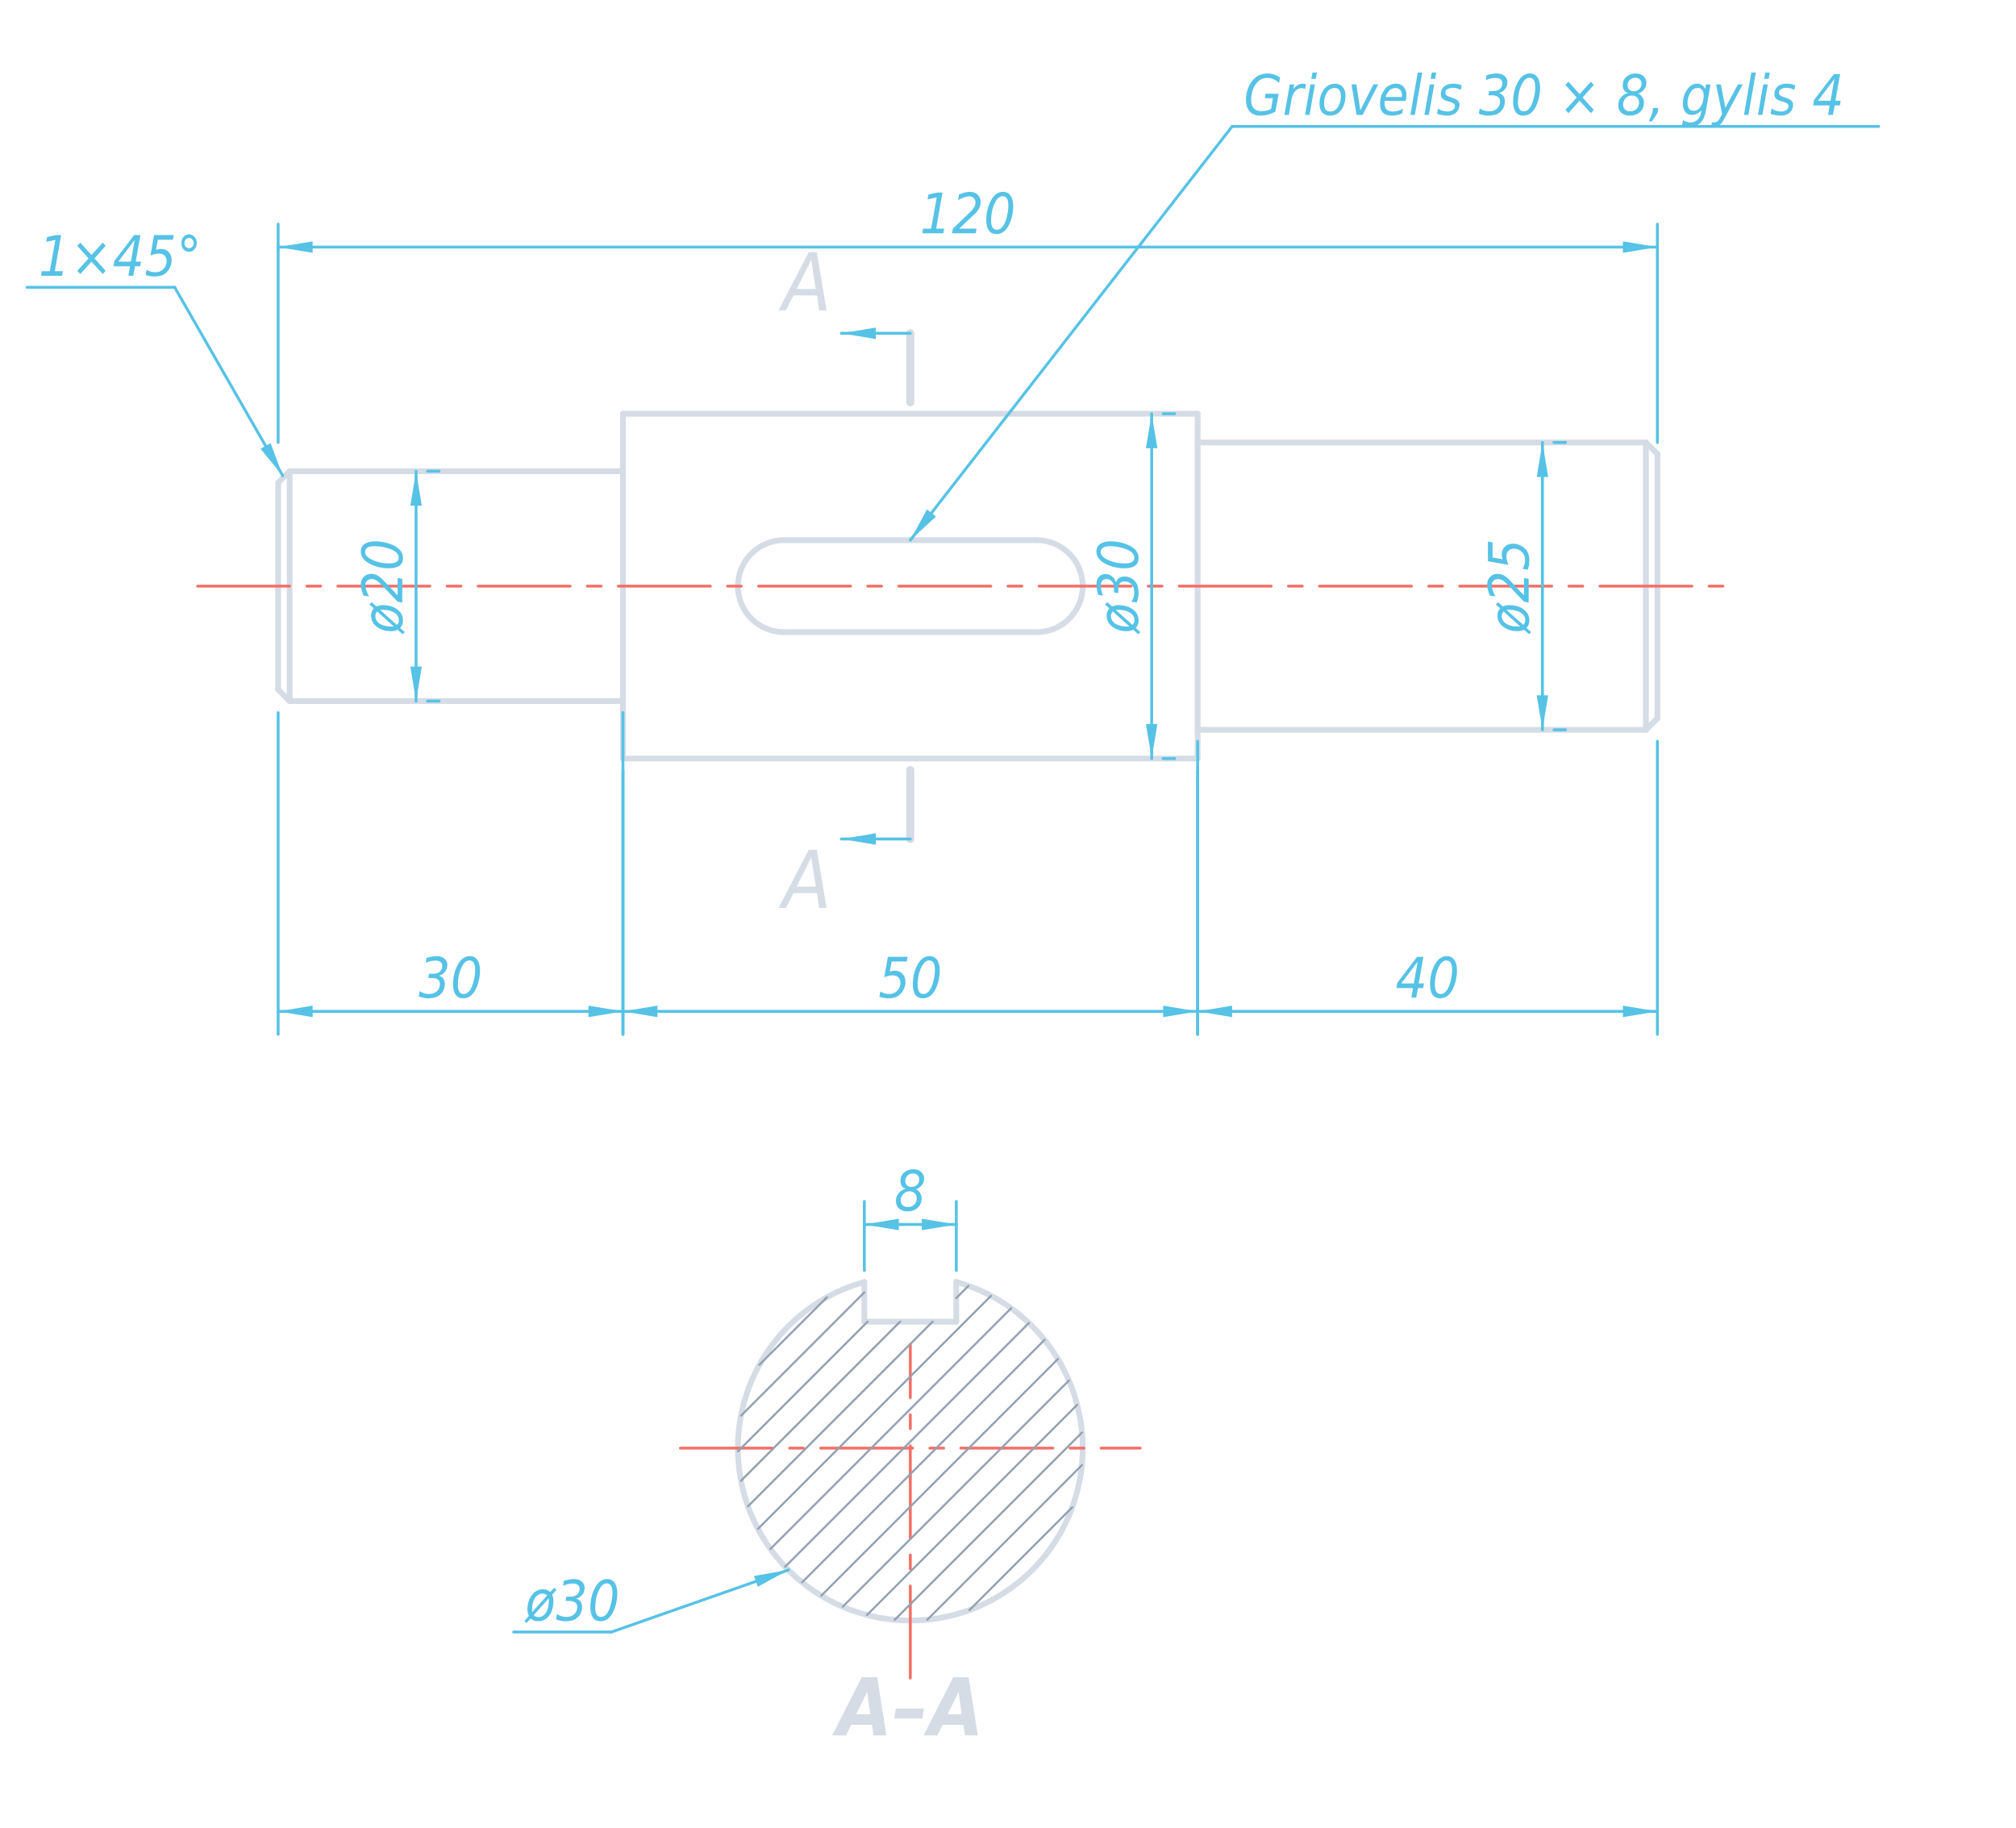
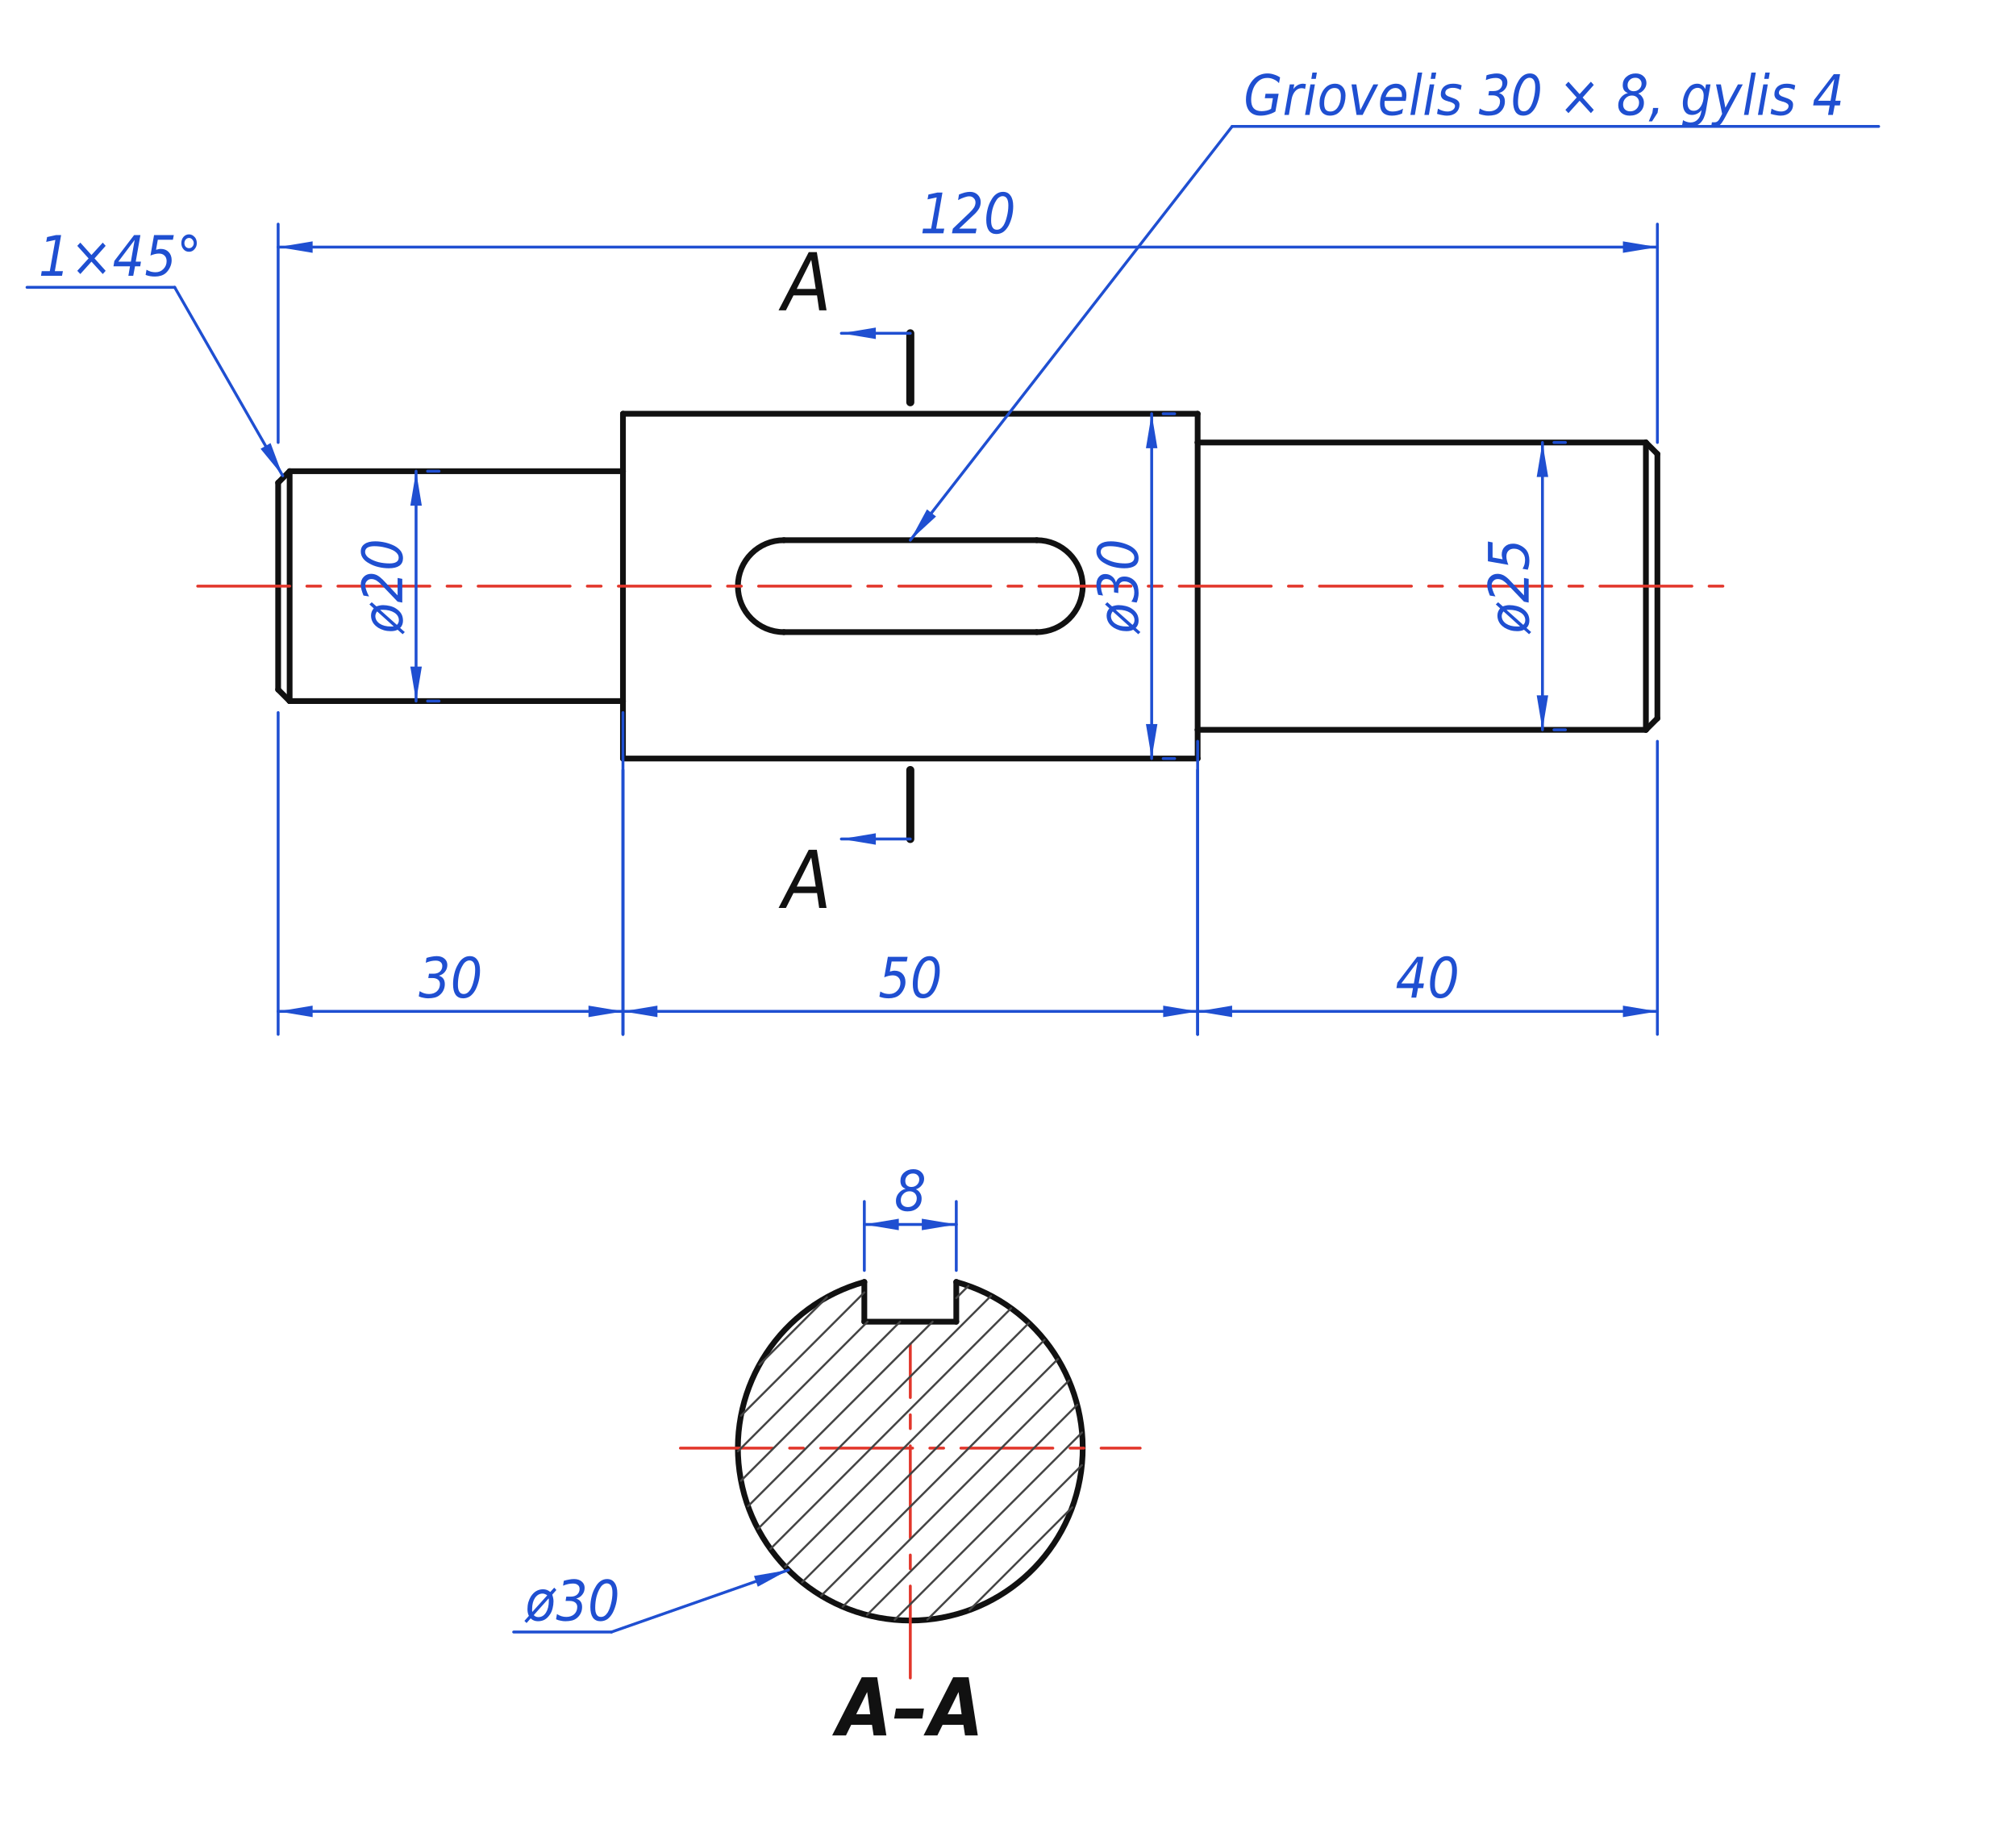
<svg xmlns="http://www.w3.org/2000/svg" viewBox="20.8 46.0 175.4 159.0">
-   <line x1="0.00" y1="297.00" x2="210.00" y2="297.00" stroke="#d5dce6" stroke-width="0.25" fill="none" stroke-linecap="round" />
-   <line x1="210.00" y1="297.00" x2="210.00" y2="0.00" stroke="#d5dce6" stroke-width="0.25" fill="none" stroke-linecap="round" />
-   <line x1="210.00" y1="0.00" x2="0.00" y2="0.00" stroke="#d5dce6" stroke-width="0.25" fill="none" stroke-linecap="round" />
-   <line x1="0.00" y1="0.00" x2="0.00" y2="297.00" stroke="#d5dce6" stroke-width="0.25" fill="none" stroke-linecap="round" />
-   <line x1="20.00" y1="292.00" x2="205.00" y2="292.00" stroke="#d5dce6" stroke-width="0.7" fill="none" stroke-linecap="round" />
-   <line x1="205.00" y1="292.00" x2="205.00" y2="5.00" stroke="#d5dce6" stroke-width="0.7" fill="none" stroke-linecap="round" />
-   <line x1="205.00" y1="5.00" x2="20.00" y2="5.00" stroke="#d5dce6" stroke-width="0.7" fill="none" stroke-linecap="round" />
-   <line x1="20.00" y1="5.00" x2="20.00" y2="292.00" stroke="#d5dce6" stroke-width="0.7" fill="none" stroke-linecap="round" />
-   <line x1="20.00" y1="292.00" x2="205.00" y2="292.00" stroke="#d5dce6" stroke-width="0.7" fill="none" stroke-linecap="round" />
-   <line x1="205.00" y1="292.00" x2="205.00" y2="252.00" stroke="#d5dce6" stroke-width="0.7" fill="none" stroke-linecap="round" />
-   <line x1="205.00" y1="252.00" x2="20.00" y2="252.00" stroke="#d5dce6" stroke-width="0.7" fill="none" stroke-linecap="round" />
-   <line x1="20.00" y1="252.00" x2="20.00" y2="292.00" stroke="#d5dce6" stroke-width="0.7" fill="none" stroke-linecap="round" />
-   <line x1="85.00" y1="292.00" x2="85.00" y2="252.00" stroke="#d5dce6" stroke-width="0.5" fill="none" stroke-linecap="round" />
-   <line x1="20.00" y1="282.00" x2="85.00" y2="282.00" stroke="#d5dce6" stroke-width="0.5" fill="none" stroke-linecap="round" />
-   <line x1="20.00" y1="272.00" x2="85.00" y2="272.00" stroke="#d5dce6" stroke-width="0.5" fill="none" stroke-linecap="round" />
-   <line x1="20.00" y1="262.00" x2="85.00" y2="262.00" stroke="#d5dce6" stroke-width="0.5" fill="none" stroke-linecap="round" />
-   <line x1="40.00" y1="292.00" x2="40.00" y2="252.00" stroke="#d5dce6" stroke-width="0.5" fill="none" stroke-linecap="round" />
-   <line x1="85.00" y1="277.00" x2="205.00" y2="277.00" stroke="#d5dce6" stroke-width="0.5" fill="none" stroke-linecap="round" />
-   <line x1="145.00" y1="292.00" x2="145.00" y2="277.00" stroke="#d5dce6" stroke-width="0.5" fill="none" stroke-linecap="round" />
-   <line x1="180.00" y1="292.00" x2="180.00" y2="277.00" stroke="#d5dce6" stroke-width="0.5" fill="none" stroke-linecap="round" />
-   <text x="21.50" y="259.50" font-size="3.47" font-family="'DejaVu Sans Condensed', 'DejaVu Sans', sans-serif" font-style="italic" font-weight="400" fill="#d5dce6" text-anchor="start" transform="rotate(0.00 21.50 259.50)">Braižė</text>
-   <text x="21.50" y="269.50" font-size="3.47" font-family="'DejaVu Sans Condensed', 'DejaVu Sans', sans-serif" font-style="italic" font-weight="400" fill="#d5dce6" text-anchor="start" transform="rotate(0.00 21.50 269.50)">Tikrino</text>
-   <text x="21.50" y="279.50" font-size="3.47" font-family="'DejaVu Sans Condensed', 'DejaVu Sans', sans-serif" font-style="italic" font-weight="400" fill="#d5dce6" text-anchor="start" transform="rotate(0.00 21.50 279.50)">Data</text>
-   <text x="21.50" y="289.50" font-size="3.47" font-family="'DejaVu Sans Condensed', 'DejaVu Sans', sans-serif" font-style="italic" font-weight="400" fill="#d5dce6" text-anchor="start" transform="rotate(0.00 21.50 289.50)">Mastelis</text>
-   <text x="42.00" y="289.50" font-size="3.47" font-family="'DejaVu Sans Condensed', 'DejaVu Sans', sans-serif" font-style="italic" font-weight="400" fill="#d5dce6" text-anchor="start" transform="rotate(0.00 42.00 289.50)">1:1</text>
-   <text x="145.00" y="265.50" font-size="9.72" font-family="'DejaVu Sans Condensed', 'DejaVu Sans', sans-serif" font-style="italic" font-weight="700" fill="#d5dce6" text-anchor="middle" transform="rotate(0.00 145.00 265.50)">VELENAS</text>
-   <text x="145.00" y="273.50" font-size="3.47" font-family="'DejaVu Sans Condensed', 'DejaVu Sans', sans-serif" font-style="italic" font-weight="400" fill="#d5dce6" text-anchor="middle" transform="rotate(0.00 145.00 273.50)">Brėžly praktika · užduotis Nr. 4</text>
-   <text x="87.00" y="286.00" font-size="3.47" font-family="'DejaVu Sans Condensed', 'DejaVu Sans', sans-serif" font-style="italic" font-weight="400" fill="#d5dce6" text-anchor="start" transform="rotate(0.00 87.00 286.00)">Lygis: ★★☆ vidutinė</text>
-   <text x="147.00" y="286.00" font-size="3.47" font-family="'DejaVu Sans Condensed', 'DejaVu Sans', sans-serif" font-style="italic" font-weight="400" fill="#d5dce6" text-anchor="start" transform="rotate(0.00 147.00 286.00)">~15 min · +50 XP</text>
-   <text x="192.50" y="286.50" font-size="6.94" font-family="'DejaVu Sans Condensed', 'DejaVu Sans', sans-serif" font-style="italic" font-weight="700" fill="#d5dce6" text-anchor="middle" transform="rotate(0.00 192.50 286.50)">A4</text>
-   <text x="25.00" y="13.00" font-size="4.86" font-family="'DejaVu Sans Condensed', 'DejaVu Sans', sans-serif" font-style="italic" font-weight="400" fill="#d5dce6" text-anchor="start" transform="rotate(0.00 25.00 13.00)">Pakopinis velenas su grioveliu ir pjūviu A-A.</text>
-   <text x="25.00" y="19.00" font-size="3.47" font-family="'DejaVu Sans Condensed', 'DejaVu Sans', sans-serif" font-style="italic" font-weight="400" fill="#56c2e6" text-anchor="start" transform="rotate(0.00 25.00 19.00)">Komandos: LINE, OFFSET, CHAMFER, MIRROR, HATCH</text>
-   <line x1="46.00" y1="87.00" x2="75.00" y2="87.00" stroke="#d5dce6" stroke-width="0.5" fill="none" stroke-linecap="round" />
-   <line x1="75.00" y1="87.00" x2="75.00" y2="82.00" stroke="#d5dce6" stroke-width="0.5" fill="none" stroke-linecap="round" />
-   <line x1="75.00" y1="82.00" x2="125.00" y2="82.00" stroke="#d5dce6" stroke-width="0.5" fill="none" stroke-linecap="round" />
-   <line x1="125.00" y1="82.00" x2="125.00" y2="84.50" stroke="#d5dce6" stroke-width="0.5" fill="none" stroke-linecap="round" />
-   <line x1="125.00" y1="84.50" x2="164.00" y2="84.50" stroke="#d5dce6" stroke-width="0.5" fill="none" stroke-linecap="round" />
-   <line x1="164.00" y1="84.50" x2="165.00" y2="85.50" stroke="#d5dce6" stroke-width="0.5" fill="none" stroke-linecap="round" />
-   <line x1="165.00" y1="85.50" x2="165.00" y2="108.50" stroke="#d5dce6" stroke-width="0.5" fill="none" stroke-linecap="round" />
-   <line x1="165.00" y1="108.50" x2="164.00" y2="109.50" stroke="#d5dce6" stroke-width="0.5" fill="none" stroke-linecap="round" />
-   <line x1="164.00" y1="109.50" x2="125.00" y2="109.50" stroke="#d5dce6" stroke-width="0.5" fill="none" stroke-linecap="round" />
-   <line x1="125.00" y1="109.50" x2="125.00" y2="112.00" stroke="#d5dce6" stroke-width="0.5" fill="none" stroke-linecap="round" />
-   <line x1="125.00" y1="112.00" x2="75.00" y2="112.00" stroke="#d5dce6" stroke-width="0.5" fill="none" stroke-linecap="round" />
-   <line x1="75.00" y1="112.00" x2="75.00" y2="107.00" stroke="#d5dce6" stroke-width="0.5" fill="none" stroke-linecap="round" />
-   <line x1="75.00" y1="107.00" x2="46.00" y2="107.00" stroke="#d5dce6" stroke-width="0.5" fill="none" stroke-linecap="round" />
-   <line x1="46.00" y1="107.00" x2="45.00" y2="106.00" stroke="#d5dce6" stroke-width="0.5" fill="none" stroke-linecap="round" />
-   <line x1="45.00" y1="106.00" x2="45.00" y2="88.00" stroke="#d5dce6" stroke-width="0.5" fill="none" stroke-linecap="round" />
-   <line x1="45.00" y1="88.00" x2="46.00" y2="87.00" stroke="#d5dce6" stroke-width="0.5" fill="none" stroke-linecap="round" />
-   <line x1="46.00" y1="107.00" x2="46.00" y2="87.00" stroke="#d5dce6" stroke-width="0.5" fill="none" stroke-linecap="round" />
-   <line x1="164.00" y1="109.50" x2="164.00" y2="84.50" stroke="#d5dce6" stroke-width="0.5" fill="none" stroke-linecap="round" />
-   <line x1="75.00" y1="107.00" x2="75.00" y2="87.00" stroke="#d5dce6" stroke-width="0.5" fill="none" stroke-linecap="round" />
-   <line x1="125.00" y1="109.50" x2="125.00" y2="84.50" stroke="#d5dce6" stroke-width="0.5" fill="none" stroke-linecap="round" />
-   <line x1="89.00" y1="101.00" x2="111.00" y2="101.00" stroke="#d5dce6" stroke-width="0.5" fill="none" stroke-linecap="round" />
-   <line x1="89.00" y1="93.00" x2="111.00" y2="93.00" stroke="#d5dce6" stroke-width="0.5" fill="none" stroke-linecap="round" />
-   <path d="M89.000 93.000 A4 4 0 0 0 89.000 101.000" stroke="#d5dce6" stroke-width="0.5" fill="none" stroke-linecap="round" />
-   <path d="M111.000 101.000 A4 4 0 0 0 111.000 93.000" stroke="#d5dce6" stroke-width="0.5" fill="none" stroke-linecap="round" />
-   <line x1="38.00" y1="97.00" x2="172.00" y2="97.00" stroke="#f47067" stroke-width="0.25" fill="none" stroke-linecap="round" stroke-dasharray="8 1.5 1.2 1.5" />
-   <line x1="100.00" y1="81.00" x2="100.00" y2="75.00" stroke="#d5dce6" stroke-width="0.7" fill="none" stroke-linecap="round" />
-   <line x1="100.00" y1="119.00" x2="100.00" y2="113.00" stroke="#d5dce6" stroke-width="0.7" fill="none" stroke-linecap="round" />
-   <line x1="100.00" y1="75.00" x2="94.00" y2="75.00" stroke="#56c2e6" stroke-width="0.25" fill="none" stroke-linecap="round" />
-   <polygon points="94.00,75.00 97.00,75.50 97.00,74.50" fill="#56c2e6" />
-   <line x1="100.00" y1="119.00" x2="94.00" y2="119.00" stroke="#56c2e6" stroke-width="0.25" fill="none" stroke-linecap="round" />
-   <polygon points="94.00,119.00 97.00,119.50 97.00,118.50" fill="#56c2e6" />
-   <text x="91.00" y="73.00" font-size="6.94" font-family="'DejaVu Sans Condensed', 'DejaVu Sans', sans-serif" font-style="italic" font-weight="400" fill="#d5dce6" text-anchor="middle" transform="rotate(0.00 91.00 73.00)">A</text>
-   <text x="91.00" y="125.00" font-size="6.94" font-family="'DejaVu Sans Condensed', 'DejaVu Sans', sans-serif" font-style="italic" font-weight="400" fill="#d5dce6" text-anchor="middle" transform="rotate(0.00 91.00 125.00)">A</text>
-   <path d="M96.000 157.543 A15 15 0 1 0 104.000 157.543" stroke="#d5dce6" stroke-width="0.5" fill="none" stroke-linecap="round" />
-   <line x1="96.00" y1="157.54" x2="96.00" y2="161.00" stroke="#d5dce6" stroke-width="0.5" fill="none" stroke-linecap="round" />
-   <line x1="96.00" y1="161.00" x2="104.00" y2="161.00" stroke="#d5dce6" stroke-width="0.5" fill="none" stroke-linecap="round" />
-   <line x1="104.00" y1="161.00" x2="104.00" y2="157.54" stroke="#d5dce6" stroke-width="0.5" fill="none" stroke-linecap="round" />
-   <line x1="80.00" y1="172.00" x2="120.00" y2="172.00" stroke="#f47067" stroke-width="0.25" fill="none" stroke-linecap="round" stroke-dasharray="8 1.5 1.2 1.5" />
-   <line x1="100.00" y1="192.00" x2="100.00" y2="163.00" stroke="#f47067" stroke-width="0.25" fill="none" stroke-linecap="round" stroke-dasharray="8 1.5 1.2 1.5" />
-   <line x1="86.87" y1="164.75" x2="92.75" y2="158.87" stroke="#93a0b2" stroke-width="0.18" fill="none" stroke-linecap="round" />
-   <line x1="85.27" y1="169.18" x2="96.00" y2="158.45" stroke="#93a0b2" stroke-width="0.18" fill="none" stroke-linecap="round" />
-   <line x1="85.00" y1="172.28" x2="96.28" y2="161.00" stroke="#93a0b2" stroke-width="0.18" fill="none" stroke-linecap="round" />
-   <line x1="85.27" y1="174.84" x2="99.11" y2="161.00" stroke="#93a0b2" stroke-width="0.18" fill="none" stroke-linecap="round" />
-   <line x1="85.88" y1="177.06" x2="101.94" y2="161.00" stroke="#93a0b2" stroke-width="0.18" fill="none" stroke-linecap="round" />
-   <line x1="104.00" y1="158.94" x2="105.06" y2="157.88" stroke="#93a0b2" stroke-width="0.18" fill="none" stroke-linecap="round" />
-   <line x1="86.75" y1="179.02" x2="107.02" y2="158.75" stroke="#93a0b2" stroke-width="0.18" fill="none" stroke-linecap="round" />
-   <line x1="87.83" y1="180.77" x2="108.77" y2="159.83" stroke="#93a0b2" stroke-width="0.18" fill="none" stroke-linecap="round" />
-   <line x1="89.11" y1="182.32" x2="110.32" y2="161.11" stroke="#93a0b2" stroke-width="0.18" fill="none" stroke-linecap="round" />
-   <line x1="90.58" y1="183.68" x2="111.68" y2="162.58" stroke="#93a0b2" stroke-width="0.18" fill="none" stroke-linecap="round" />
-   <line x1="92.25" y1="184.84" x2="112.84" y2="164.25" stroke="#93a0b2" stroke-width="0.18" fill="none" stroke-linecap="round" />
-   <line x1="94.12" y1="185.80" x2="113.80" y2="166.12" stroke="#93a0b2" stroke-width="0.18" fill="none" stroke-linecap="round" />
-   <line x1="96.23" y1="186.52" x2="114.52" y2="168.23" stroke="#93a0b2" stroke-width="0.18" fill="none" stroke-linecap="round" />
-   <line x1="98.64" y1="186.94" x2="114.94" y2="170.64" stroke="#93a0b2" stroke-width="0.18" fill="none" stroke-linecap="round" />
-   <line x1="101.48" y1="186.93" x2="114.93" y2="173.48" stroke="#93a0b2" stroke-width="0.18" fill="none" stroke-linecap="round" />
-   <line x1="105.15" y1="186.09" x2="114.09" y2="177.15" stroke="#93a0b2" stroke-width="0.18" fill="none" stroke-linecap="round" />
-   <text x="100.00" y="197.00" font-size="6.94" font-family="'DejaVu Sans Condensed', 'DejaVu Sans', sans-serif" font-style="italic" font-weight="700" fill="#d5dce6" text-anchor="middle" transform="rotate(0.00 100.00 197.00)">A–A</text>
-   <line x1="96.00" y1="156.54" x2="96.00" y2="150.54" stroke="#56c2e6" stroke-width="0.25" fill="none" stroke-linecap="round" />
-   <line x1="104.00" y1="156.54" x2="104.00" y2="150.54" stroke="#56c2e6" stroke-width="0.25" fill="none" stroke-linecap="round" />
-   <line x1="96.00" y1="152.54" x2="104.00" y2="152.54" stroke="#56c2e6" stroke-width="0.25" fill="none" stroke-linecap="round" />
-   <polygon points="96.00,152.54 99.00,153.04 99.00,152.04" fill="#56c2e6" />
-   <polygon points="104.00,152.54 101.00,152.04 101.00,153.04" fill="#56c2e6" />
-   <text x="100.00" y="151.34" font-size="4.86" font-family="'DejaVu Sans Condensed', 'DejaVu Sans', sans-serif" font-style="italic" font-weight="400" fill="#56c2e6" text-anchor="middle" transform="rotate(-0.00 100.00 151.34)">8</text>
-   <line x1="74.00" y1="188.00" x2="89.40" y2="182.60" stroke="#56c2e6" stroke-width="0.25" fill="none" stroke-linecap="round" />
-   <polygon points="89.40,182.60 86.40,183.12 86.73,184.06" fill="#56c2e6" />
-   <line x1="74.00" y1="188.00" x2="65.49" y2="188.00" stroke="#56c2e6" stroke-width="0.25" fill="none" stroke-linecap="round" />
-   <text x="66.49" y="187.00" font-size="4.86" font-family="'DejaVu Sans Condensed', 'DejaVu Sans', sans-serif" font-style="italic" font-weight="400" fill="#56c2e6" text-anchor="start" transform="rotate(0.00 66.49 187.00)">ø30</text>
-   <line x1="45.00" y1="108.00" x2="45.00" y2="136.00" stroke="#56c2e6" stroke-width="0.25" fill="none" stroke-linecap="round" />
-   <line x1="75.00" y1="108.00" x2="75.00" y2="136.00" stroke="#56c2e6" stroke-width="0.25" fill="none" stroke-linecap="round" />
-   <line x1="45.00" y1="134.00" x2="75.00" y2="134.00" stroke="#56c2e6" stroke-width="0.25" fill="none" stroke-linecap="round" />
-   <polygon points="45.00,134.00 48.00,134.50 48.00,133.50" fill="#56c2e6" />
-   <polygon points="75.00,134.00 72.00,133.50 72.00,134.50" fill="#56c2e6" />
-   <text x="60.00" y="132.80" font-size="4.86" font-family="'DejaVu Sans Condensed', 'DejaVu Sans', sans-serif" font-style="italic" font-weight="400" fill="#56c2e6" text-anchor="middle" transform="rotate(-0.00 60.00 132.80)">30</text>
-   <line x1="75.00" y1="113.00" x2="75.00" y2="136.00" stroke="#56c2e6" stroke-width="0.25" fill="none" stroke-linecap="round" />
-   <line x1="125.00" y1="113.00" x2="125.00" y2="136.00" stroke="#56c2e6" stroke-width="0.25" fill="none" stroke-linecap="round" />
-   <line x1="75.00" y1="134.00" x2="125.00" y2="134.00" stroke="#56c2e6" stroke-width="0.25" fill="none" stroke-linecap="round" />
-   <polygon points="75.00,134.00 78.00,134.50 78.00,133.50" fill="#56c2e6" />
-   <polygon points="125.00,134.00 122.00,133.50 122.00,134.50" fill="#56c2e6" />
-   <text x="100.00" y="132.80" font-size="4.86" font-family="'DejaVu Sans Condensed', 'DejaVu Sans', sans-serif" font-style="italic" font-weight="400" fill="#56c2e6" text-anchor="middle" transform="rotate(-0.00 100.00 132.80)">50</text>
-   <line x1="125.00" y1="110.50" x2="125.00" y2="136.00" stroke="#56c2e6" stroke-width="0.25" fill="none" stroke-linecap="round" />
-   <line x1="165.00" y1="110.50" x2="165.00" y2="136.00" stroke="#56c2e6" stroke-width="0.25" fill="none" stroke-linecap="round" />
-   <line x1="125.00" y1="134.00" x2="165.00" y2="134.00" stroke="#56c2e6" stroke-width="0.25" fill="none" stroke-linecap="round" />
-   <polygon points="125.00,134.00 128.00,134.50 128.00,133.50" fill="#56c2e6" />
-   <polygon points="165.00,134.00 162.00,133.50 162.00,134.50" fill="#56c2e6" />
-   <text x="145.00" y="132.80" font-size="4.86" font-family="'DejaVu Sans Condensed', 'DejaVu Sans', sans-serif" font-style="italic" font-weight="400" fill="#56c2e6" text-anchor="middle" transform="rotate(-0.00 145.00 132.80)">40</text>
-   <line x1="45.00" y1="84.50" x2="45.00" y2="65.50" stroke="#56c2e6" stroke-width="0.25" fill="none" stroke-linecap="round" />
-   <line x1="165.00" y1="84.50" x2="165.00" y2="65.50" stroke="#56c2e6" stroke-width="0.25" fill="none" stroke-linecap="round" />
-   <line x1="45.00" y1="67.50" x2="165.00" y2="67.50" stroke="#56c2e6" stroke-width="0.25" fill="none" stroke-linecap="round" />
-   <polygon points="45.00,67.50 48.00,68.00 48.00,67.00" fill="#56c2e6" />
-   <polygon points="165.00,67.50 162.00,67.00 162.00,68.00" fill="#56c2e6" />
-   <text x="105.00" y="66.30" font-size="4.86" font-family="'DejaVu Sans Condensed', 'DejaVu Sans', sans-serif" font-style="italic" font-weight="400" fill="#56c2e6" text-anchor="middle" transform="rotate(-0.00 105.00 66.30)">120</text>
-   <line x1="58.00" y1="107.00" x2="59.00" y2="107.00" stroke="#56c2e6" stroke-width="0.25" fill="none" stroke-linecap="round" />
-   <line x1="58.00" y1="87.00" x2="59.00" y2="87.00" stroke="#56c2e6" stroke-width="0.25" fill="none" stroke-linecap="round" />
-   <line x1="57.00" y1="107.00" x2="57.00" y2="87.00" stroke="#56c2e6" stroke-width="0.25" fill="none" stroke-linecap="round" />
-   <polygon points="57.00,107.00 57.50,104.00 56.50,104.00" fill="#56c2e6" />
-   <polygon points="57.00,87.00 56.50,90.00 57.50,90.00" fill="#56c2e6" />
-   <text x="55.80" y="97.00" font-size="4.86" font-family="'DejaVu Sans Condensed', 'DejaVu Sans', sans-serif" font-style="italic" font-weight="400" fill="#56c2e6" text-anchor="middle" transform="rotate(-90.00 55.80 97.00)">ø20</text>
-   <line x1="122.00" y1="112.00" x2="123.00" y2="112.00" stroke="#56c2e6" stroke-width="0.25" fill="none" stroke-linecap="round" />
-   <line x1="122.00" y1="82.00" x2="123.00" y2="82.00" stroke="#56c2e6" stroke-width="0.25" fill="none" stroke-linecap="round" />
-   <line x1="121.00" y1="112.00" x2="121.00" y2="82.00" stroke="#56c2e6" stroke-width="0.25" fill="none" stroke-linecap="round" />
-   <polygon points="121.00,112.00 121.50,109.00 120.50,109.00" fill="#56c2e6" />
-   <polygon points="121.00,82.00 120.50,85.00 121.50,85.00" fill="#56c2e6" />
-   <text x="119.80" y="97.00" font-size="4.86" font-family="'DejaVu Sans Condensed', 'DejaVu Sans', sans-serif" font-style="italic" font-weight="400" fill="#56c2e6" text-anchor="middle" transform="rotate(-90.00 119.80 97.00)">ø30</text>
-   <line x1="156.00" y1="109.50" x2="157.00" y2="109.50" stroke="#56c2e6" stroke-width="0.25" fill="none" stroke-linecap="round" />
-   <line x1="156.00" y1="84.50" x2="157.00" y2="84.50" stroke="#56c2e6" stroke-width="0.25" fill="none" stroke-linecap="round" />
-   <line x1="155.00" y1="109.50" x2="155.00" y2="84.50" stroke="#56c2e6" stroke-width="0.25" fill="none" stroke-linecap="round" />
-   <polygon points="155.00,109.50 155.50,106.50 154.50,106.50" fill="#56c2e6" />
-   <polygon points="155.00,84.50 154.50,87.50 155.50,87.50" fill="#56c2e6" />
-   <text x="153.80" y="97.00" font-size="4.86" font-family="'DejaVu Sans Condensed', 'DejaVu Sans', sans-serif" font-style="italic" font-weight="400" fill="#56c2e6" text-anchor="middle" transform="rotate(-90.00 153.80 97.00)">ø25</text>
-   <line x1="128.00" y1="57.00" x2="100.00" y2="93.00" stroke="#56c2e6" stroke-width="0.25" fill="none" stroke-linecap="round" />
-   <polygon points="100.00,93.00 102.24,90.94 101.45,90.32" fill="#56c2e6" />
-   <line x1="128.00" y1="57.00" x2="184.25" y2="57.00" stroke="#56c2e6" stroke-width="0.25" fill="none" stroke-linecap="round" />
-   <text x="129.00" y="56.00" font-size="4.86" font-family="'DejaVu Sans Condensed', 'DejaVu Sans', sans-serif" font-style="italic" font-weight="400" fill="#56c2e6" text-anchor="start" transform="rotate(0.00 129.00 56.00)">Griovelis 30 × 8, gylis 4</text>
-   <line x1="36.00" y1="71.00" x2="45.40" y2="87.40" stroke="#56c2e6" stroke-width="0.25" fill="none" stroke-linecap="round" />
-   <polygon points="45.40,87.40 44.34,84.55 43.47,85.05" fill="#56c2e6" />
-   <line x1="36.00" y1="71.00" x2="23.15" y2="71.00" stroke="#56c2e6" stroke-width="0.25" fill="none" stroke-linecap="round" />
-   <text x="24.15" y="70.00" font-size="4.86" font-family="'DejaVu Sans Condensed', 'DejaVu Sans', sans-serif" font-style="italic" font-weight="400" fill="#56c2e6" text-anchor="start" transform="rotate(0.00 24.15 70.00)">1×45°</text>
+   <line x1="0.00" y1="297.00" x2="210.00" y2="297.00" stroke="#111111" stroke-width="0.25" fill="none" stroke-linecap="round" />
+   <line x1="210.00" y1="297.00" x2="210.00" y2="0.00" stroke="#111111" stroke-width="0.25" fill="none" stroke-linecap="round" />
+   <line x1="210.00" y1="0.00" x2="0.00" y2="0.00" stroke="#111111" stroke-width="0.25" fill="none" stroke-linecap="round" />
+   <line x1="0.00" y1="0.00" x2="0.00" y2="297.00" stroke="#111111" stroke-width="0.25" fill="none" stroke-linecap="round" />
+   <line x1="20.00" y1="292.00" x2="205.00" y2="292.00" stroke="#111111" stroke-width="0.7" fill="none" stroke-linecap="round" />
+   <line x1="205.00" y1="292.00" x2="205.00" y2="5.00" stroke="#111111" stroke-width="0.7" fill="none" stroke-linecap="round" />
+   <line x1="205.00" y1="5.00" x2="20.00" y2="5.00" stroke="#111111" stroke-width="0.7" fill="none" stroke-linecap="round" />
+   <line x1="20.00" y1="5.00" x2="20.00" y2="292.00" stroke="#111111" stroke-width="0.7" fill="none" stroke-linecap="round" />
+   <line x1="20.00" y1="292.00" x2="205.00" y2="292.00" stroke="#111111" stroke-width="0.7" fill="none" stroke-linecap="round" />
+   <line x1="205.00" y1="292.00" x2="205.00" y2="252.00" stroke="#111111" stroke-width="0.7" fill="none" stroke-linecap="round" />
+   <line x1="205.00" y1="252.00" x2="20.00" y2="252.00" stroke="#111111" stroke-width="0.7" fill="none" stroke-linecap="round" />
+   <line x1="20.00" y1="252.00" x2="20.00" y2="292.00" stroke="#111111" stroke-width="0.7" fill="none" stroke-linecap="round" />
+   <line x1="85.00" y1="292.00" x2="85.00" y2="252.00" stroke="#111111" stroke-width="0.5" fill="none" stroke-linecap="round" />
+   <line x1="20.00" y1="282.00" x2="85.00" y2="282.00" stroke="#111111" stroke-width="0.5" fill="none" stroke-linecap="round" />
+   <line x1="20.00" y1="272.00" x2="85.00" y2="272.00" stroke="#111111" stroke-width="0.5" fill="none" stroke-linecap="round" />
+   <line x1="20.00" y1="262.00" x2="85.00" y2="262.00" stroke="#111111" stroke-width="0.5" fill="none" stroke-linecap="round" />
+   <line x1="40.00" y1="292.00" x2="40.00" y2="252.00" stroke="#111111" stroke-width="0.5" fill="none" stroke-linecap="round" />
+   <line x1="85.00" y1="277.00" x2="205.00" y2="277.00" stroke="#111111" stroke-width="0.5" fill="none" stroke-linecap="round" />
+   <line x1="145.00" y1="292.00" x2="145.00" y2="277.00" stroke="#111111" stroke-width="0.5" fill="none" stroke-linecap="round" />
+   <line x1="180.00" y1="292.00" x2="180.00" y2="277.00" stroke="#111111" stroke-width="0.5" fill="none" stroke-linecap="round" />
+   <text x="21.50" y="259.50" font-size="3.47" font-family="'DejaVu Sans Condensed', 'DejaVu Sans', sans-serif" font-style="italic" font-weight="400" fill="#111111" text-anchor="start" transform="rotate(0.00 21.50 259.50)">Braižė</text>
+   <text x="21.50" y="269.50" font-size="3.47" font-family="'DejaVu Sans Condensed', 'DejaVu Sans', sans-serif" font-style="italic" font-weight="400" fill="#111111" text-anchor="start" transform="rotate(0.00 21.50 269.50)">Tikrino</text>
+   <text x="21.50" y="279.50" font-size="3.47" font-family="'DejaVu Sans Condensed', 'DejaVu Sans', sans-serif" font-style="italic" font-weight="400" fill="#111111" text-anchor="start" transform="rotate(0.00 21.50 279.50)">Data</text>
+   <text x="21.50" y="289.50" font-size="3.47" font-family="'DejaVu Sans Condensed', 'DejaVu Sans', sans-serif" font-style="italic" font-weight="400" fill="#111111" text-anchor="start" transform="rotate(0.00 21.50 289.50)">Mastelis</text>
+   <text x="42.00" y="289.50" font-size="3.47" font-family="'DejaVu Sans Condensed', 'DejaVu Sans', sans-serif" font-style="italic" font-weight="400" fill="#111111" text-anchor="start" transform="rotate(0.00 42.00 289.50)">1:1</text>
+   <text x="145.00" y="265.50" font-size="9.72" font-family="'DejaVu Sans Condensed', 'DejaVu Sans', sans-serif" font-style="italic" font-weight="700" fill="#111111" text-anchor="middle" transform="rotate(0.00 145.00 265.50)">VELENAS</text>
+   <text x="145.00" y="273.50" font-size="3.47" font-family="'DejaVu Sans Condensed', 'DejaVu Sans', sans-serif" font-style="italic" font-weight="400" fill="#111111" text-anchor="middle" transform="rotate(0.00 145.00 273.50)">Brėžly praktika · užduotis Nr. 4</text>
+   <text x="87.00" y="286.00" font-size="3.47" font-family="'DejaVu Sans Condensed', 'DejaVu Sans', sans-serif" font-style="italic" font-weight="400" fill="#111111" text-anchor="start" transform="rotate(0.00 87.00 286.00)">Lygis: ★★☆ vidutinė</text>
+   <text x="147.00" y="286.00" font-size="3.47" font-family="'DejaVu Sans Condensed', 'DejaVu Sans', sans-serif" font-style="italic" font-weight="400" fill="#111111" text-anchor="start" transform="rotate(0.00 147.00 286.00)">~15 min · +50 XP</text>
+   <text x="192.50" y="286.50" font-size="6.94" font-family="'DejaVu Sans Condensed', 'DejaVu Sans', sans-serif" font-style="italic" font-weight="700" fill="#111111" text-anchor="middle" transform="rotate(0.00 192.50 286.50)">A4</text>
+   <text x="25.00" y="13.00" font-size="4.86" font-family="'DejaVu Sans Condensed', 'DejaVu Sans', sans-serif" font-style="italic" font-weight="400" fill="#111111" text-anchor="start" transform="rotate(0.00 25.00 13.00)">Pakopinis velenas su grioveliu ir pjūviu A-A.</text>
+   <text x="25.00" y="19.00" font-size="3.47" font-family="'DejaVu Sans Condensed', 'DejaVu Sans', sans-serif" font-style="italic" font-weight="400" fill="#1f4fd1" text-anchor="start" transform="rotate(0.00 25.00 19.00)">Komandos: LINE, OFFSET, CHAMFER, MIRROR, HATCH</text>
+   <line x1="46.00" y1="87.00" x2="75.00" y2="87.00" stroke="#111111" stroke-width="0.5" fill="none" stroke-linecap="round" />
+   <line x1="75.00" y1="87.00" x2="75.00" y2="82.00" stroke="#111111" stroke-width="0.5" fill="none" stroke-linecap="round" />
+   <line x1="75.00" y1="82.00" x2="125.00" y2="82.00" stroke="#111111" stroke-width="0.5" fill="none" stroke-linecap="round" />
+   <line x1="125.00" y1="82.00" x2="125.00" y2="84.50" stroke="#111111" stroke-width="0.5" fill="none" stroke-linecap="round" />
+   <line x1="125.00" y1="84.50" x2="164.00" y2="84.50" stroke="#111111" stroke-width="0.5" fill="none" stroke-linecap="round" />
+   <line x1="164.00" y1="84.50" x2="165.00" y2="85.50" stroke="#111111" stroke-width="0.5" fill="none" stroke-linecap="round" />
+   <line x1="165.00" y1="85.50" x2="165.00" y2="108.50" stroke="#111111" stroke-width="0.5" fill="none" stroke-linecap="round" />
+   <line x1="165.00" y1="108.50" x2="164.00" y2="109.50" stroke="#111111" stroke-width="0.5" fill="none" stroke-linecap="round" />
+   <line x1="164.00" y1="109.50" x2="125.00" y2="109.50" stroke="#111111" stroke-width="0.5" fill="none" stroke-linecap="round" />
+   <line x1="125.00" y1="109.50" x2="125.00" y2="112.00" stroke="#111111" stroke-width="0.5" fill="none" stroke-linecap="round" />
+   <line x1="125.00" y1="112.00" x2="75.00" y2="112.00" stroke="#111111" stroke-width="0.5" fill="none" stroke-linecap="round" />
+   <line x1="75.00" y1="112.00" x2="75.00" y2="107.00" stroke="#111111" stroke-width="0.5" fill="none" stroke-linecap="round" />
+   <line x1="75.00" y1="107.00" x2="46.00" y2="107.00" stroke="#111111" stroke-width="0.5" fill="none" stroke-linecap="round" />
+   <line x1="46.00" y1="107.00" x2="45.00" y2="106.00" stroke="#111111" stroke-width="0.5" fill="none" stroke-linecap="round" />
+   <line x1="45.00" y1="106.00" x2="45.00" y2="88.00" stroke="#111111" stroke-width="0.5" fill="none" stroke-linecap="round" />
+   <line x1="45.00" y1="88.00" x2="46.00" y2="87.00" stroke="#111111" stroke-width="0.5" fill="none" stroke-linecap="round" />
+   <line x1="46.00" y1="107.00" x2="46.00" y2="87.00" stroke="#111111" stroke-width="0.5" fill="none" stroke-linecap="round" />
+   <line x1="164.00" y1="109.50" x2="164.00" y2="84.50" stroke="#111111" stroke-width="0.5" fill="none" stroke-linecap="round" />
+   <line x1="75.00" y1="107.00" x2="75.00" y2="87.00" stroke="#111111" stroke-width="0.5" fill="none" stroke-linecap="round" />
+   <line x1="125.00" y1="109.50" x2="125.00" y2="84.50" stroke="#111111" stroke-width="0.5" fill="none" stroke-linecap="round" />
+   <line x1="89.00" y1="101.00" x2="111.00" y2="101.00" stroke="#111111" stroke-width="0.5" fill="none" stroke-linecap="round" />
+   <line x1="89.00" y1="93.00" x2="111.00" y2="93.00" stroke="#111111" stroke-width="0.5" fill="none" stroke-linecap="round" />
+   <path d="M89.000 93.000 A4 4 0 0 0 89.000 101.000" stroke="#111111" stroke-width="0.5" fill="none" stroke-linecap="round" />
+   <path d="M111.000 101.000 A4 4 0 0 0 111.000 93.000" stroke="#111111" stroke-width="0.5" fill="none" stroke-linecap="round" />
+   <line x1="38.00" y1="97.00" x2="172.00" y2="97.00" stroke="#e2362b" stroke-width="0.25" fill="none" stroke-linecap="round" stroke-dasharray="8 1.5 1.2 1.5" />
+   <line x1="100.00" y1="81.00" x2="100.00" y2="75.00" stroke="#111111" stroke-width="0.7" fill="none" stroke-linecap="round" />
+   <line x1="100.00" y1="119.00" x2="100.00" y2="113.00" stroke="#111111" stroke-width="0.7" fill="none" stroke-linecap="round" />
+   <line x1="100.00" y1="75.00" x2="94.00" y2="75.00" stroke="#1f4fd1" stroke-width="0.25" fill="none" stroke-linecap="round" />
+   <polygon points="94.00,75.00 97.00,75.50 97.00,74.50" fill="#1f4fd1" />
+   <line x1="100.00" y1="119.00" x2="94.00" y2="119.00" stroke="#1f4fd1" stroke-width="0.25" fill="none" stroke-linecap="round" />
+   <polygon points="94.00,119.00 97.00,119.50 97.00,118.50" fill="#1f4fd1" />
+   <text x="91.00" y="73.00" font-size="6.94" font-family="'DejaVu Sans Condensed', 'DejaVu Sans', sans-serif" font-style="italic" font-weight="400" fill="#111111" text-anchor="middle" transform="rotate(0.00 91.00 73.00)">A</text>
+   <text x="91.00" y="125.00" font-size="6.94" font-family="'DejaVu Sans Condensed', 'DejaVu Sans', sans-serif" font-style="italic" font-weight="400" fill="#111111" text-anchor="middle" transform="rotate(0.00 91.00 125.00)">A</text>
+   <path d="M96.000 157.543 A15 15 0 1 0 104.000 157.543" stroke="#111111" stroke-width="0.5" fill="none" stroke-linecap="round" />
+   <line x1="96.00" y1="157.54" x2="96.00" y2="161.00" stroke="#111111" stroke-width="0.5" fill="none" stroke-linecap="round" />
+   <line x1="96.00" y1="161.00" x2="104.00" y2="161.00" stroke="#111111" stroke-width="0.5" fill="none" stroke-linecap="round" />
+   <line x1="104.00" y1="161.00" x2="104.00" y2="157.54" stroke="#111111" stroke-width="0.5" fill="none" stroke-linecap="round" />
+   <line x1="80.00" y1="172.00" x2="120.00" y2="172.00" stroke="#e2362b" stroke-width="0.25" fill="none" stroke-linecap="round" stroke-dasharray="8 1.5 1.2 1.5" />
+   <line x1="100.00" y1="192.00" x2="100.00" y2="163.00" stroke="#e2362b" stroke-width="0.25" fill="none" stroke-linecap="round" stroke-dasharray="8 1.5 1.2 1.5" />
+   <line x1="86.87" y1="164.75" x2="92.75" y2="158.87" stroke="#444444" stroke-width="0.18" fill="none" stroke-linecap="round" />
+   <line x1="85.27" y1="169.18" x2="96.00" y2="158.45" stroke="#444444" stroke-width="0.18" fill="none" stroke-linecap="round" />
+   <line x1="85.00" y1="172.28" x2="96.28" y2="161.00" stroke="#444444" stroke-width="0.18" fill="none" stroke-linecap="round" />
+   <line x1="85.27" y1="174.84" x2="99.11" y2="161.00" stroke="#444444" stroke-width="0.18" fill="none" stroke-linecap="round" />
+   <line x1="85.88" y1="177.06" x2="101.94" y2="161.00" stroke="#444444" stroke-width="0.18" fill="none" stroke-linecap="round" />
+   <line x1="104.00" y1="158.94" x2="105.06" y2="157.88" stroke="#444444" stroke-width="0.18" fill="none" stroke-linecap="round" />
+   <line x1="86.75" y1="179.02" x2="107.02" y2="158.75" stroke="#444444" stroke-width="0.18" fill="none" stroke-linecap="round" />
+   <line x1="87.83" y1="180.77" x2="108.77" y2="159.83" stroke="#444444" stroke-width="0.18" fill="none" stroke-linecap="round" />
+   <line x1="89.11" y1="182.32" x2="110.32" y2="161.11" stroke="#444444" stroke-width="0.18" fill="none" stroke-linecap="round" />
+   <line x1="90.58" y1="183.68" x2="111.68" y2="162.58" stroke="#444444" stroke-width="0.18" fill="none" stroke-linecap="round" />
+   <line x1="92.25" y1="184.84" x2="112.84" y2="164.25" stroke="#444444" stroke-width="0.18" fill="none" stroke-linecap="round" />
+   <line x1="94.12" y1="185.80" x2="113.80" y2="166.12" stroke="#444444" stroke-width="0.18" fill="none" stroke-linecap="round" />
+   <line x1="96.23" y1="186.52" x2="114.52" y2="168.23" stroke="#444444" stroke-width="0.18" fill="none" stroke-linecap="round" />
+   <line x1="98.64" y1="186.94" x2="114.94" y2="170.64" stroke="#444444" stroke-width="0.18" fill="none" stroke-linecap="round" />
+   <line x1="101.48" y1="186.93" x2="114.93" y2="173.48" stroke="#444444" stroke-width="0.18" fill="none" stroke-linecap="round" />
+   <line x1="105.15" y1="186.09" x2="114.09" y2="177.15" stroke="#444444" stroke-width="0.18" fill="none" stroke-linecap="round" />
+   <text x="100.00" y="197.00" font-size="6.94" font-family="'DejaVu Sans Condensed', 'DejaVu Sans', sans-serif" font-style="italic" font-weight="700" fill="#111111" text-anchor="middle" transform="rotate(0.00 100.00 197.00)">A–A</text>
+   <line x1="96.00" y1="156.54" x2="96.00" y2="150.54" stroke="#1f4fd1" stroke-width="0.25" fill="none" stroke-linecap="round" />
+   <line x1="104.00" y1="156.54" x2="104.00" y2="150.54" stroke="#1f4fd1" stroke-width="0.25" fill="none" stroke-linecap="round" />
+   <line x1="96.00" y1="152.54" x2="104.00" y2="152.54" stroke="#1f4fd1" stroke-width="0.25" fill="none" stroke-linecap="round" />
+   <polygon points="96.00,152.54 99.00,153.04 99.00,152.04" fill="#1f4fd1" />
+   <polygon points="104.00,152.54 101.00,152.04 101.00,153.04" fill="#1f4fd1" />
+   <text x="100.00" y="151.34" font-size="4.86" font-family="'DejaVu Sans Condensed', 'DejaVu Sans', sans-serif" font-style="italic" font-weight="400" fill="#1f4fd1" text-anchor="middle" transform="rotate(-0.00 100.00 151.34)">8</text>
+   <line x1="74.00" y1="188.00" x2="89.40" y2="182.60" stroke="#1f4fd1" stroke-width="0.25" fill="none" stroke-linecap="round" />
+   <polygon points="89.40,182.60 86.40,183.12 86.73,184.06" fill="#1f4fd1" />
+   <line x1="74.00" y1="188.00" x2="65.49" y2="188.00" stroke="#1f4fd1" stroke-width="0.25" fill="none" stroke-linecap="round" />
+   <text x="66.49" y="187.00" font-size="4.86" font-family="'DejaVu Sans Condensed', 'DejaVu Sans', sans-serif" font-style="italic" font-weight="400" fill="#1f4fd1" text-anchor="start" transform="rotate(0.00 66.49 187.00)">ø30</text>
+   <line x1="45.00" y1="108.00" x2="45.00" y2="136.00" stroke="#1f4fd1" stroke-width="0.25" fill="none" stroke-linecap="round" />
+   <line x1="75.00" y1="108.00" x2="75.00" y2="136.00" stroke="#1f4fd1" stroke-width="0.25" fill="none" stroke-linecap="round" />
+   <line x1="45.00" y1="134.00" x2="75.00" y2="134.00" stroke="#1f4fd1" stroke-width="0.25" fill="none" stroke-linecap="round" />
+   <polygon points="45.00,134.00 48.00,134.50 48.00,133.50" fill="#1f4fd1" />
+   <polygon points="75.00,134.00 72.00,133.50 72.00,134.50" fill="#1f4fd1" />
+   <text x="60.00" y="132.80" font-size="4.86" font-family="'DejaVu Sans Condensed', 'DejaVu Sans', sans-serif" font-style="italic" font-weight="400" fill="#1f4fd1" text-anchor="middle" transform="rotate(-0.00 60.00 132.80)">30</text>
+   <line x1="75.00" y1="113.00" x2="75.00" y2="136.00" stroke="#1f4fd1" stroke-width="0.25" fill="none" stroke-linecap="round" />
+   <line x1="125.00" y1="113.00" x2="125.00" y2="136.00" stroke="#1f4fd1" stroke-width="0.25" fill="none" stroke-linecap="round" />
+   <line x1="75.00" y1="134.00" x2="125.00" y2="134.00" stroke="#1f4fd1" stroke-width="0.25" fill="none" stroke-linecap="round" />
+   <polygon points="75.00,134.00 78.00,134.50 78.00,133.50" fill="#1f4fd1" />
+   <polygon points="125.00,134.00 122.00,133.50 122.00,134.50" fill="#1f4fd1" />
+   <text x="100.00" y="132.80" font-size="4.86" font-family="'DejaVu Sans Condensed', 'DejaVu Sans', sans-serif" font-style="italic" font-weight="400" fill="#1f4fd1" text-anchor="middle" transform="rotate(-0.00 100.00 132.80)">50</text>
+   <line x1="125.00" y1="110.50" x2="125.00" y2="136.00" stroke="#1f4fd1" stroke-width="0.25" fill="none" stroke-linecap="round" />
+   <line x1="165.00" y1="110.50" x2="165.00" y2="136.00" stroke="#1f4fd1" stroke-width="0.25" fill="none" stroke-linecap="round" />
+   <line x1="125.00" y1="134.00" x2="165.00" y2="134.00" stroke="#1f4fd1" stroke-width="0.25" fill="none" stroke-linecap="round" />
+   <polygon points="125.00,134.00 128.00,134.50 128.00,133.50" fill="#1f4fd1" />
+   <polygon points="165.00,134.00 162.00,133.50 162.00,134.50" fill="#1f4fd1" />
+   <text x="145.00" y="132.80" font-size="4.86" font-family="'DejaVu Sans Condensed', 'DejaVu Sans', sans-serif" font-style="italic" font-weight="400" fill="#1f4fd1" text-anchor="middle" transform="rotate(-0.00 145.00 132.80)">40</text>
+   <line x1="45.00" y1="84.50" x2="45.00" y2="65.50" stroke="#1f4fd1" stroke-width="0.25" fill="none" stroke-linecap="round" />
+   <line x1="165.00" y1="84.50" x2="165.00" y2="65.50" stroke="#1f4fd1" stroke-width="0.25" fill="none" stroke-linecap="round" />
+   <line x1="45.00" y1="67.50" x2="165.00" y2="67.50" stroke="#1f4fd1" stroke-width="0.25" fill="none" stroke-linecap="round" />
+   <polygon points="45.00,67.50 48.00,68.00 48.00,67.00" fill="#1f4fd1" />
+   <polygon points="165.00,67.50 162.00,67.00 162.00,68.00" fill="#1f4fd1" />
+   <text x="105.00" y="66.30" font-size="4.86" font-family="'DejaVu Sans Condensed', 'DejaVu Sans', sans-serif" font-style="italic" font-weight="400" fill="#1f4fd1" text-anchor="middle" transform="rotate(-0.00 105.00 66.30)">120</text>
+   <line x1="58.00" y1="107.00" x2="59.00" y2="107.00" stroke="#1f4fd1" stroke-width="0.25" fill="none" stroke-linecap="round" />
+   <line x1="58.00" y1="87.00" x2="59.00" y2="87.00" stroke="#1f4fd1" stroke-width="0.25" fill="none" stroke-linecap="round" />
+   <line x1="57.00" y1="107.00" x2="57.00" y2="87.00" stroke="#1f4fd1" stroke-width="0.25" fill="none" stroke-linecap="round" />
+   <polygon points="57.00,107.00 57.50,104.00 56.50,104.00" fill="#1f4fd1" />
+   <polygon points="57.00,87.00 56.50,90.00 57.50,90.00" fill="#1f4fd1" />
+   <text x="55.80" y="97.00" font-size="4.86" font-family="'DejaVu Sans Condensed', 'DejaVu Sans', sans-serif" font-style="italic" font-weight="400" fill="#1f4fd1" text-anchor="middle" transform="rotate(-90.00 55.80 97.00)">ø20</text>
+   <line x1="122.00" y1="112.00" x2="123.00" y2="112.00" stroke="#1f4fd1" stroke-width="0.25" fill="none" stroke-linecap="round" />
+   <line x1="122.00" y1="82.00" x2="123.00" y2="82.00" stroke="#1f4fd1" stroke-width="0.25" fill="none" stroke-linecap="round" />
+   <line x1="121.00" y1="112.00" x2="121.00" y2="82.00" stroke="#1f4fd1" stroke-width="0.25" fill="none" stroke-linecap="round" />
+   <polygon points="121.00,112.00 121.50,109.00 120.50,109.00" fill="#1f4fd1" />
+   <polygon points="121.00,82.00 120.50,85.00 121.50,85.00" fill="#1f4fd1" />
+   <text x="119.80" y="97.00" font-size="4.86" font-family="'DejaVu Sans Condensed', 'DejaVu Sans', sans-serif" font-style="italic" font-weight="400" fill="#1f4fd1" text-anchor="middle" transform="rotate(-90.00 119.80 97.00)">ø30</text>
+   <line x1="156.00" y1="109.50" x2="157.00" y2="109.50" stroke="#1f4fd1" stroke-width="0.25" fill="none" stroke-linecap="round" />
+   <line x1="156.00" y1="84.50" x2="157.00" y2="84.50" stroke="#1f4fd1" stroke-width="0.25" fill="none" stroke-linecap="round" />
+   <line x1="155.00" y1="109.50" x2="155.00" y2="84.50" stroke="#1f4fd1" stroke-width="0.25" fill="none" stroke-linecap="round" />
+   <polygon points="155.00,109.50 155.50,106.50 154.50,106.50" fill="#1f4fd1" />
+   <polygon points="155.00,84.50 154.50,87.50 155.50,87.50" fill="#1f4fd1" />
+   <text x="153.80" y="97.00" font-size="4.86" font-family="'DejaVu Sans Condensed', 'DejaVu Sans', sans-serif" font-style="italic" font-weight="400" fill="#1f4fd1" text-anchor="middle" transform="rotate(-90.00 153.80 97.00)">ø25</text>
+   <line x1="128.00" y1="57.00" x2="100.00" y2="93.00" stroke="#1f4fd1" stroke-width="0.25" fill="none" stroke-linecap="round" />
+   <polygon points="100.00,93.00 102.24,90.94 101.45,90.32" fill="#1f4fd1" />
+   <line x1="128.00" y1="57.00" x2="184.25" y2="57.00" stroke="#1f4fd1" stroke-width="0.25" fill="none" stroke-linecap="round" />
+   <text x="129.00" y="56.00" font-size="4.86" font-family="'DejaVu Sans Condensed', 'DejaVu Sans', sans-serif" font-style="italic" font-weight="400" fill="#1f4fd1" text-anchor="start" transform="rotate(0.00 129.00 56.00)">Griovelis 30 × 8, gylis 4</text>
+   <line x1="36.00" y1="71.00" x2="45.40" y2="87.40" stroke="#1f4fd1" stroke-width="0.25" fill="none" stroke-linecap="round" />
+   <polygon points="45.40,87.40 44.34,84.55 43.47,85.05" fill="#1f4fd1" />
+   <line x1="36.00" y1="71.00" x2="23.15" y2="71.00" stroke="#1f4fd1" stroke-width="0.25" fill="none" stroke-linecap="round" />
+   <text x="24.15" y="70.00" font-size="4.86" font-family="'DejaVu Sans Condensed', 'DejaVu Sans', sans-serif" font-style="italic" font-weight="400" fill="#1f4fd1" text-anchor="start" transform="rotate(0.00 24.15 70.00)">1×45°</text>
</svg>
